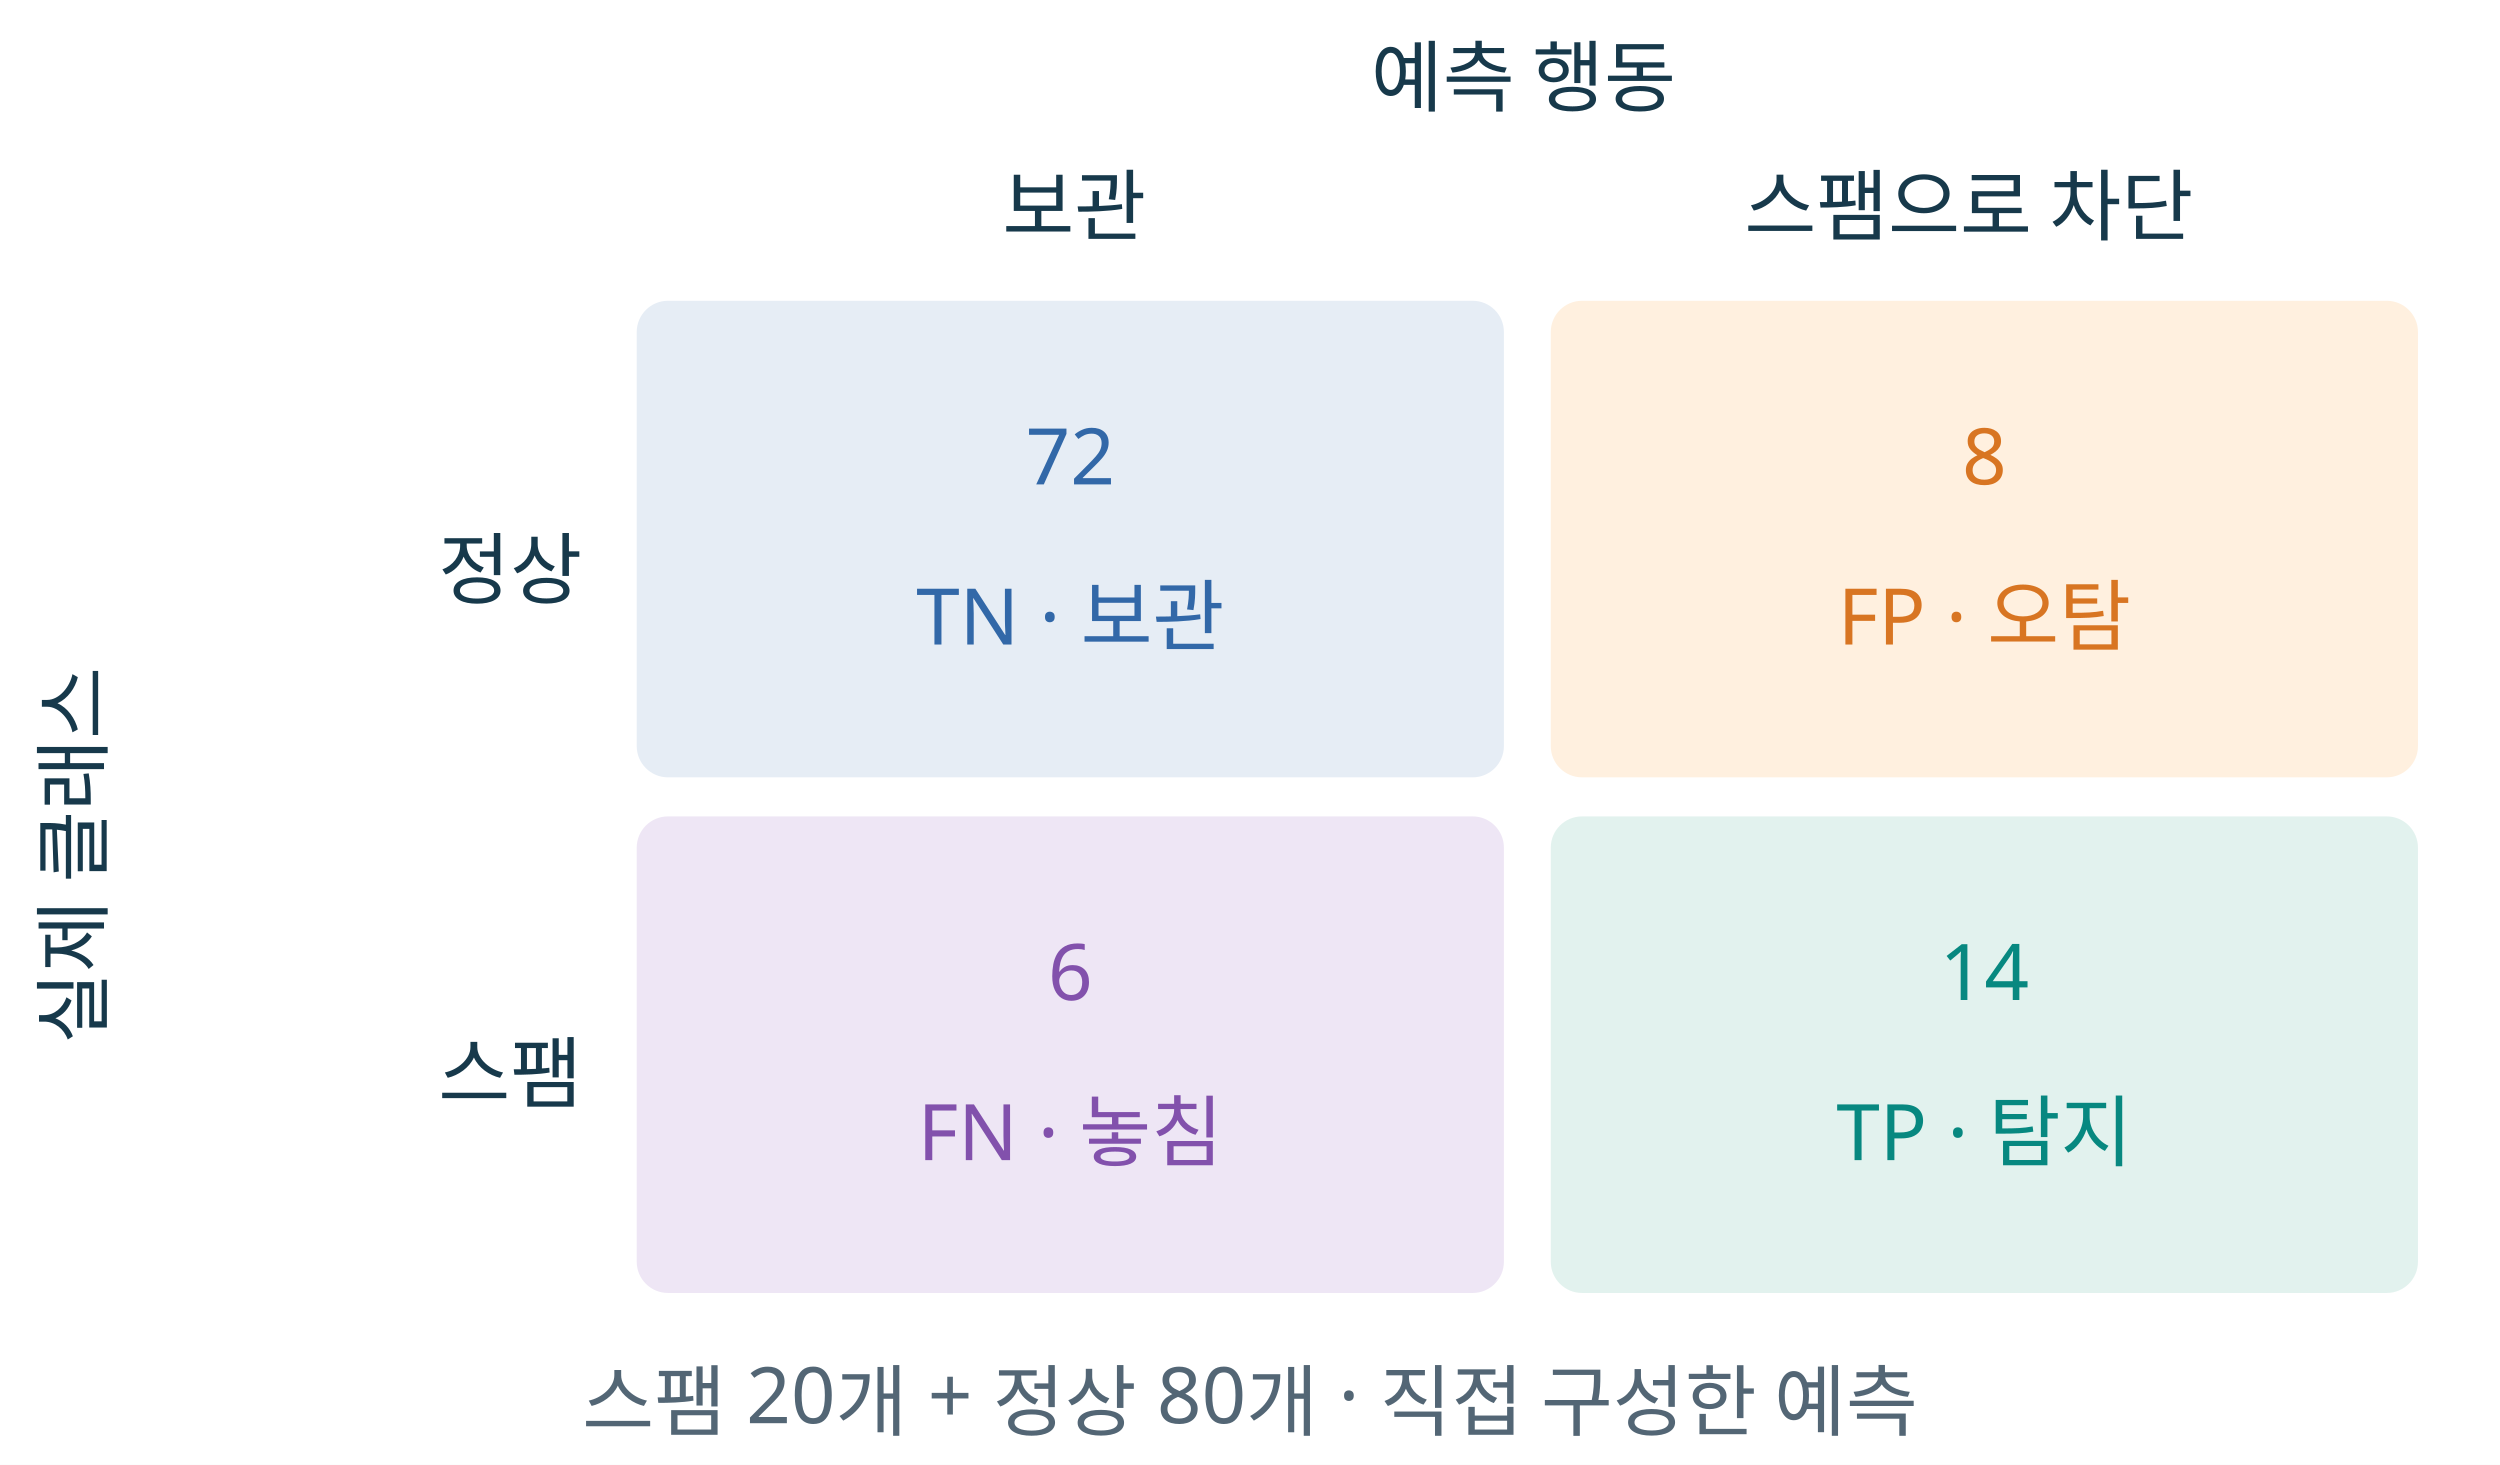
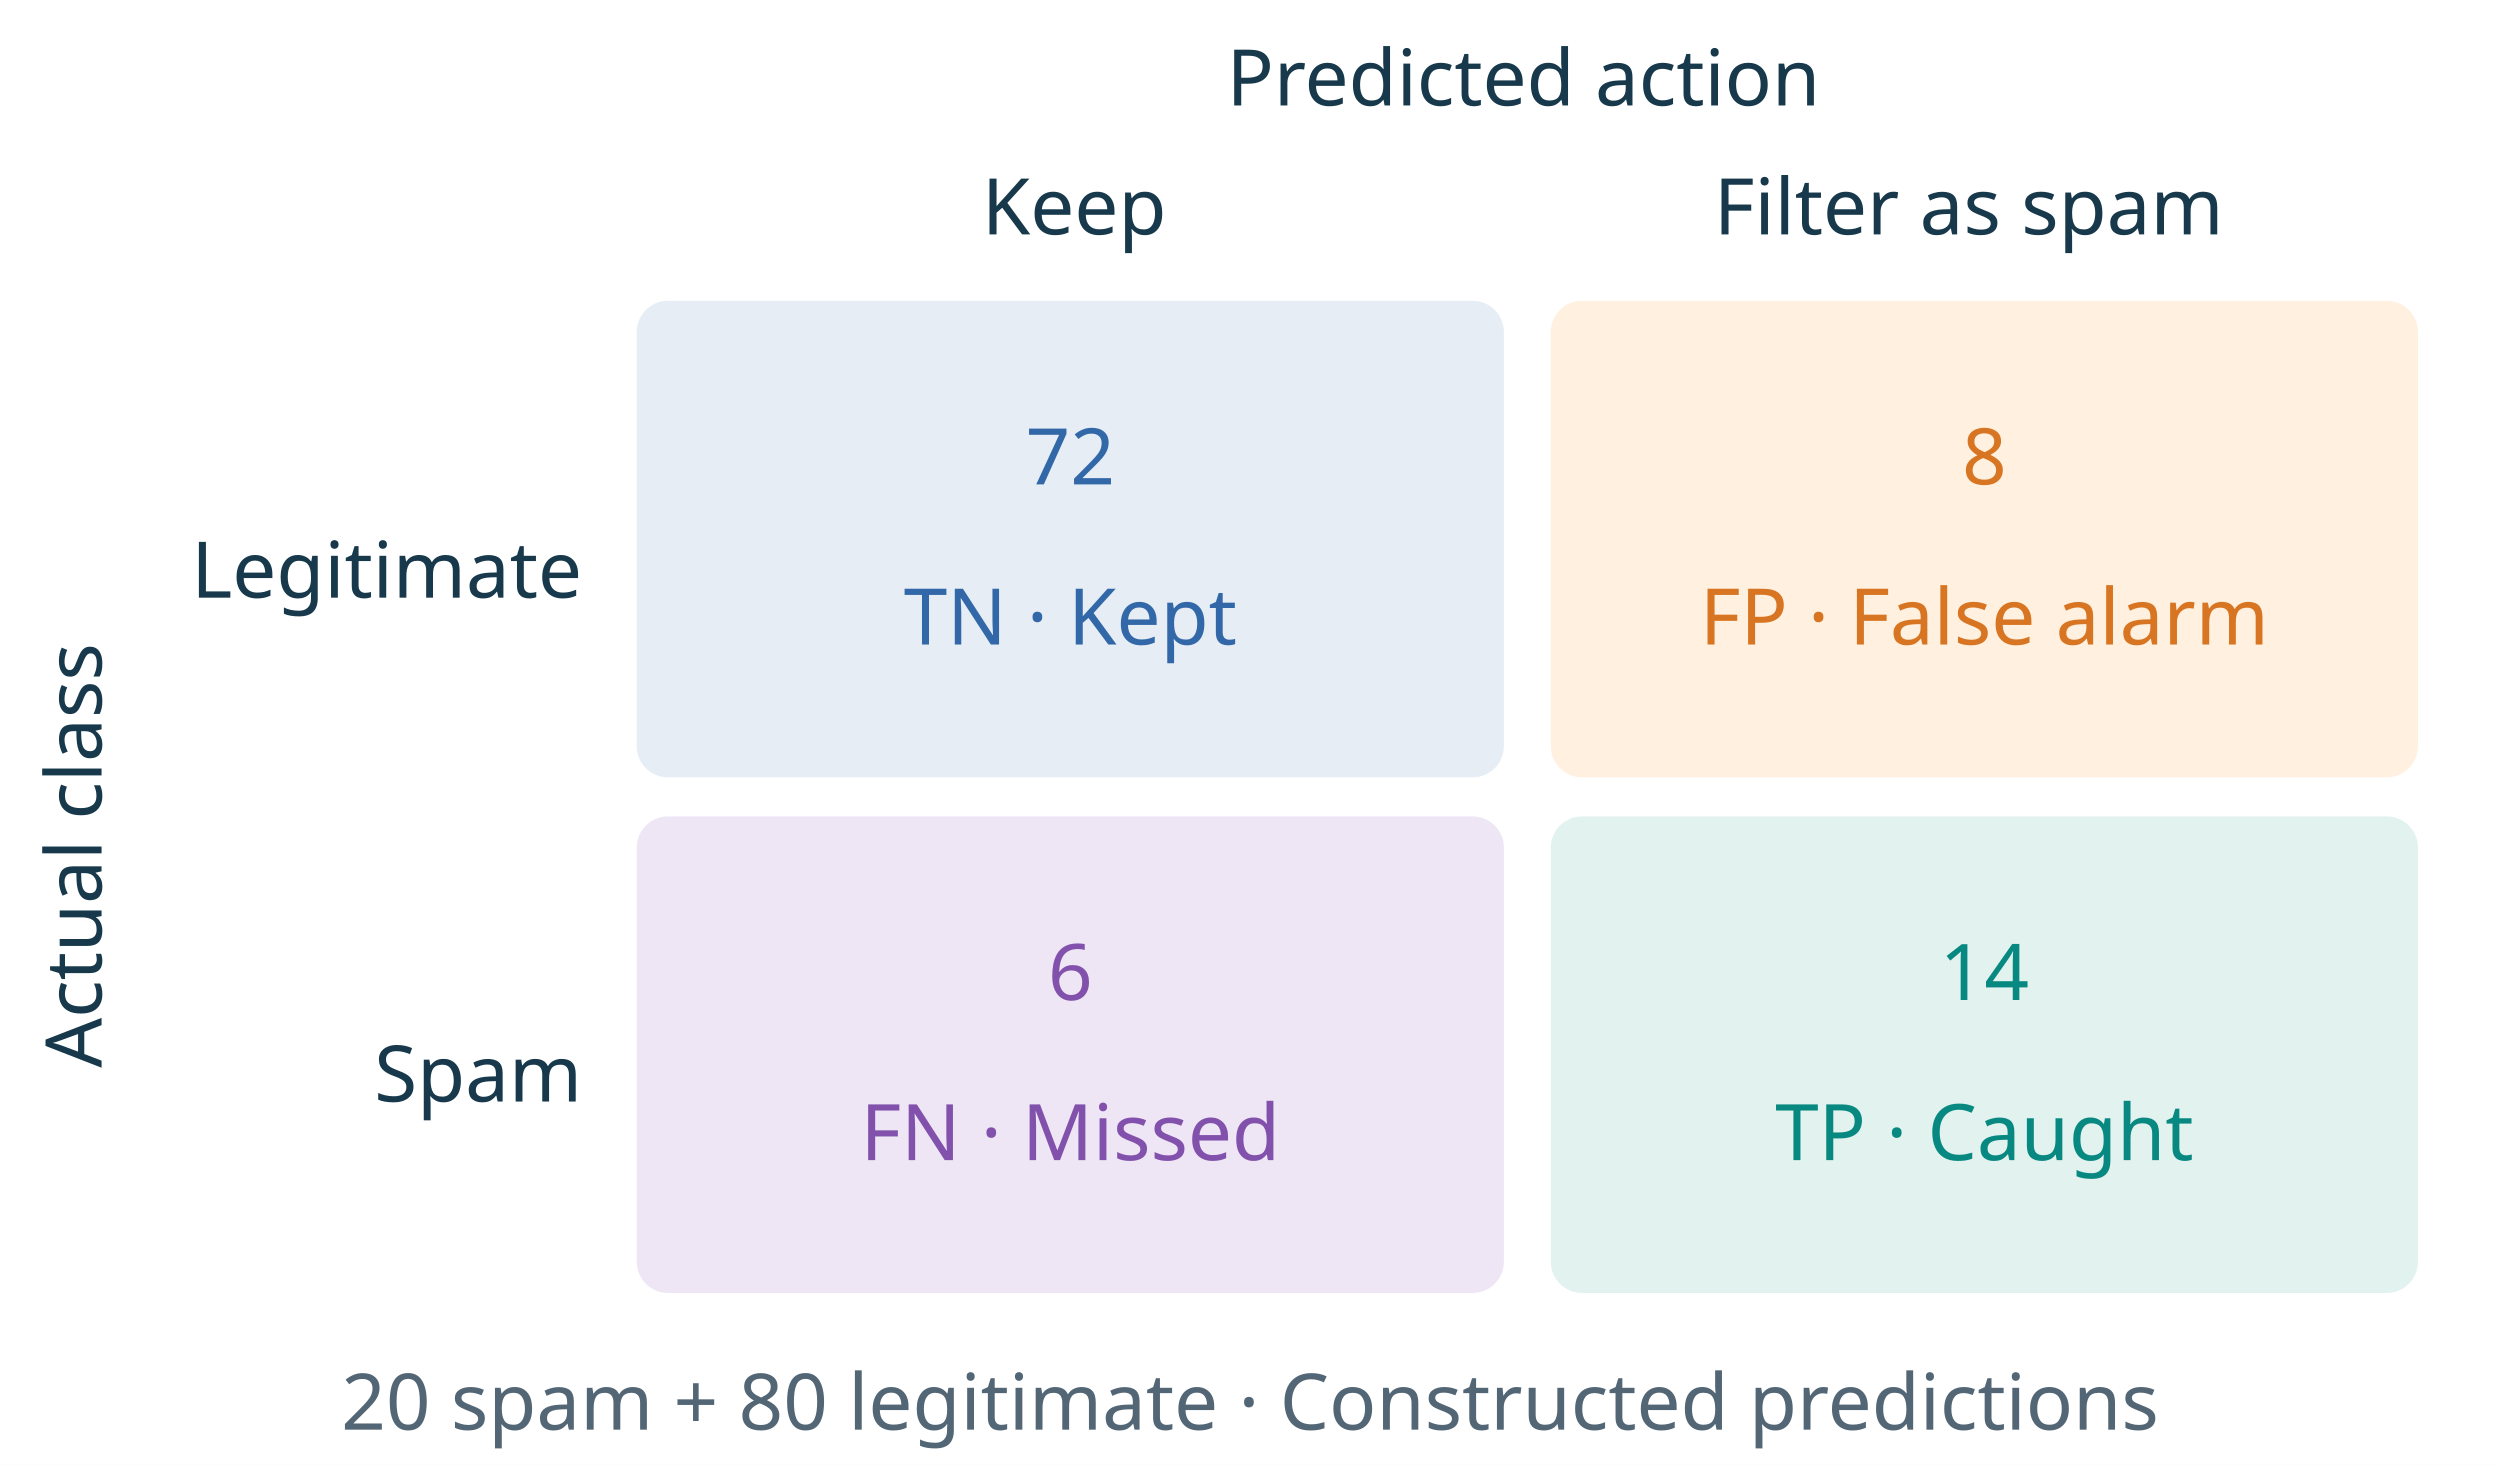
<svg xmlns="http://www.w3.org/2000/svg" width="640" height="375" viewBox="0 0 640 375">
  <style>text{font-family:sans-serif;font-size:20px;fill:#17394b}</style>
  <defs>
    <marker id="arrow" markerWidth="7" markerHeight="7" refX="6" refY="3" orient="auto">
      <path d="M0 0L6 3L0 6" fill="none" stroke="#536675" />
    </marker>
  </defs>
  <rect width="640" height="375" fill="white" />
-   <text x="390" y="27" text-anchor="middle" style="font-size:20px;fill:#17394b">예측 행동</text>
-   <text x="275" y="60" text-anchor="middle" style="font-size:20px;fill:#17394b">보관</text>
-   <text x="504" y="60" text-anchor="middle" style="font-size:20px;fill:#17394b">스팸으로 차단</text>
-   <text transform="translate(26 219) rotate(-90)" text-anchor="middle">실제 클래스</text>
-   <text x="149" y="153" text-anchor="end" style="font-size:20px;fill:#17394b">정상</text>
-   <text x="149" y="282" text-anchor="end" style="font-size:20px;fill:#17394b">스팸</text>
+   <text x="390" y="27" text-anchor="middle" style="font-size:20px;fill:#17394b">Predicted action</text>
+   <text x="275" y="60" text-anchor="middle" style="font-size:20px;fill:#17394b">Keep</text>
+   <text x="504" y="60" text-anchor="middle" style="font-size:20px;fill:#17394b">Filter as spam</text>
+   <text transform="translate(26 219) rotate(-90)" text-anchor="middle">Actual class</text>
+   <text x="149" y="153" text-anchor="end" style="font-size:20px;fill:#17394b">Legitimate</text>
+   <text x="149" y="282" text-anchor="end" style="font-size:20px;fill:#17394b">Spam</text>
  <rect x="163" y="77" width="222" height="122" rx="8" fill="#e6edf5" />
  <text x="274" y="124" text-anchor="middle" style="font-size:20px;fill:#3268a8">72</text>
-   <text x="274" y="165" text-anchor="middle" style="font-size:20px;fill:#3268a8">TN · 보관</text>
+   <text x="274" y="165" text-anchor="middle" style="font-size:20px;fill:#3268a8">TN · Kept</text>
  <rect x="397" y="77" width="222" height="122" rx="8" fill="#fff0df" />
  <text x="508" y="124" text-anchor="middle" style="font-size:20px;fill:#d87522">8</text>
-   <text x="508" y="165" text-anchor="middle" style="font-size:20px;fill:#d87522">FP · 오탐</text>
+   <text x="508" y="165" text-anchor="middle" style="font-size:20px;fill:#d87522">FP · False alarm</text>
  <rect x="163" y="209" width="222" height="122" rx="8" fill="#eee6f5" />
  <text x="274" y="256" text-anchor="middle" style="font-size:20px;fill:#8251ac">6</text>
-   <text x="274" y="297" text-anchor="middle" style="font-size:20px;fill:#8251ac">FN · 놓침</text>
+   <text x="274" y="297" text-anchor="middle" style="font-size:20px;fill:#8251ac">FN · Missed</text>
  <rect x="397" y="209" width="222" height="122" rx="8" fill="#e2f2ee" />
  <text x="508" y="256" text-anchor="middle" style="font-size:20px;fill:#078880">14</text>
-   <text x="508" y="297" text-anchor="middle" style="font-size:20px;fill:#078880">TP · 탐지</text>
-   <text x="320" y="366" text-anchor="middle" style="font-size:20px;fill:#536675">스팸 20개 + 정상 80개 · 직접 구성한 예측</text>
+   <text x="508" y="297" text-anchor="middle" style="font-size:20px;fill:#078880">TP · Caught</text>
+   <text x="320" y="366" text-anchor="middle" style="font-size:20px;fill:#536675">20 spam + 80 legitimate · Constructed predictions</text>
</svg>
